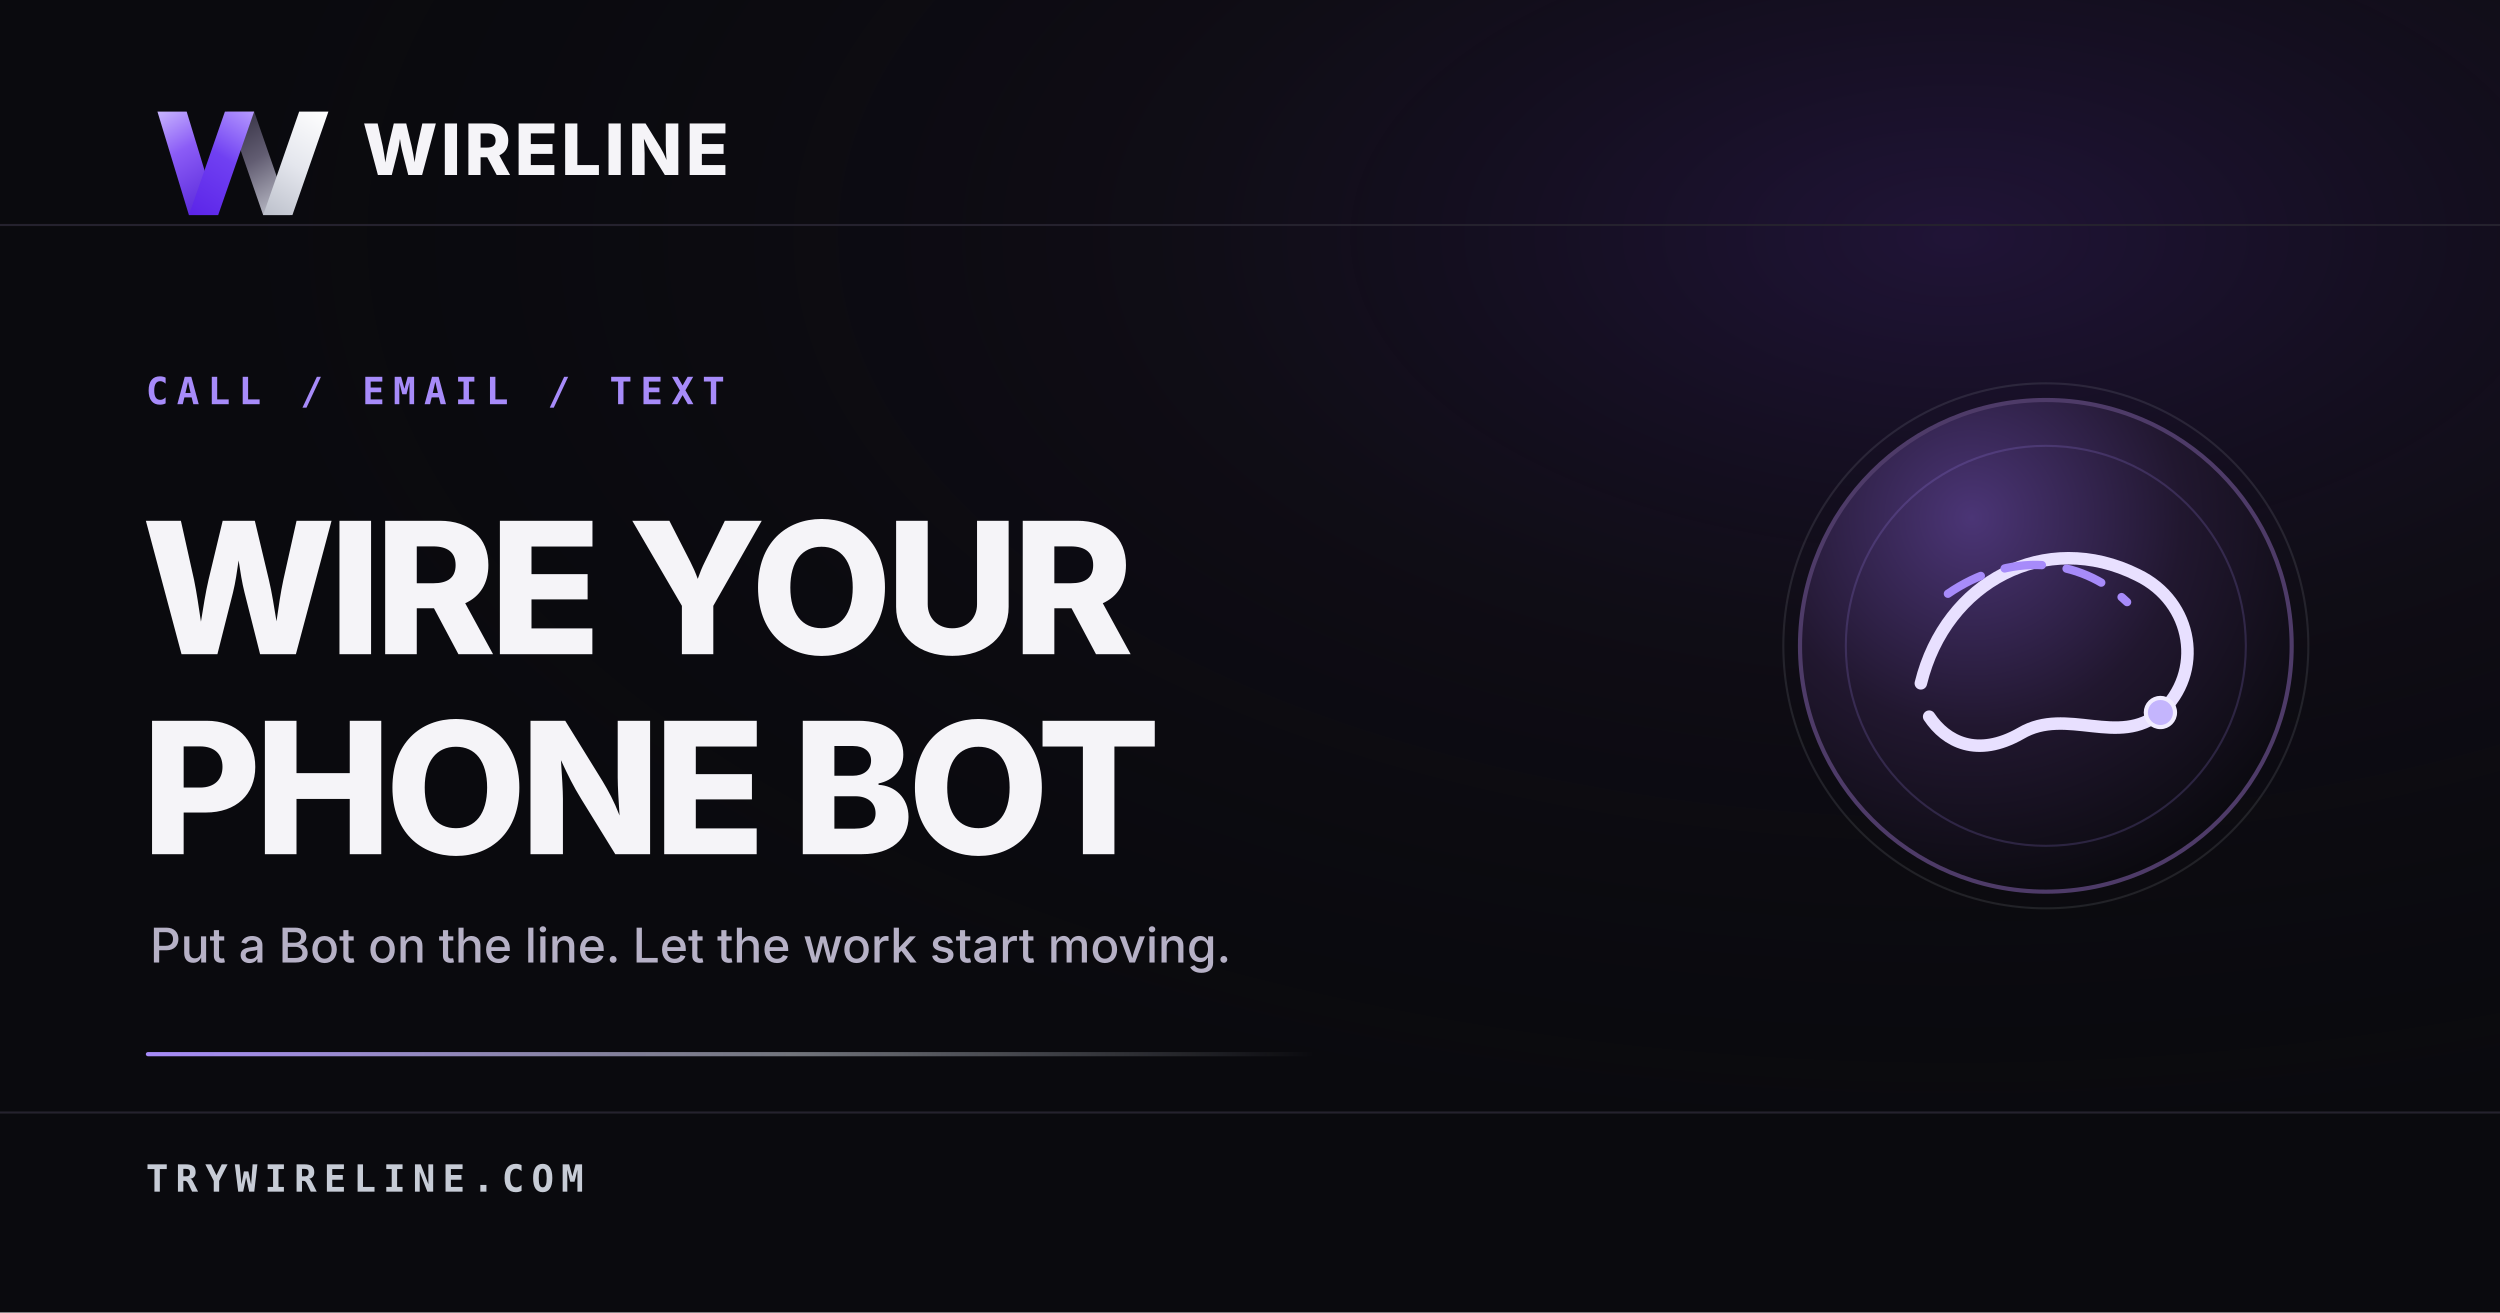
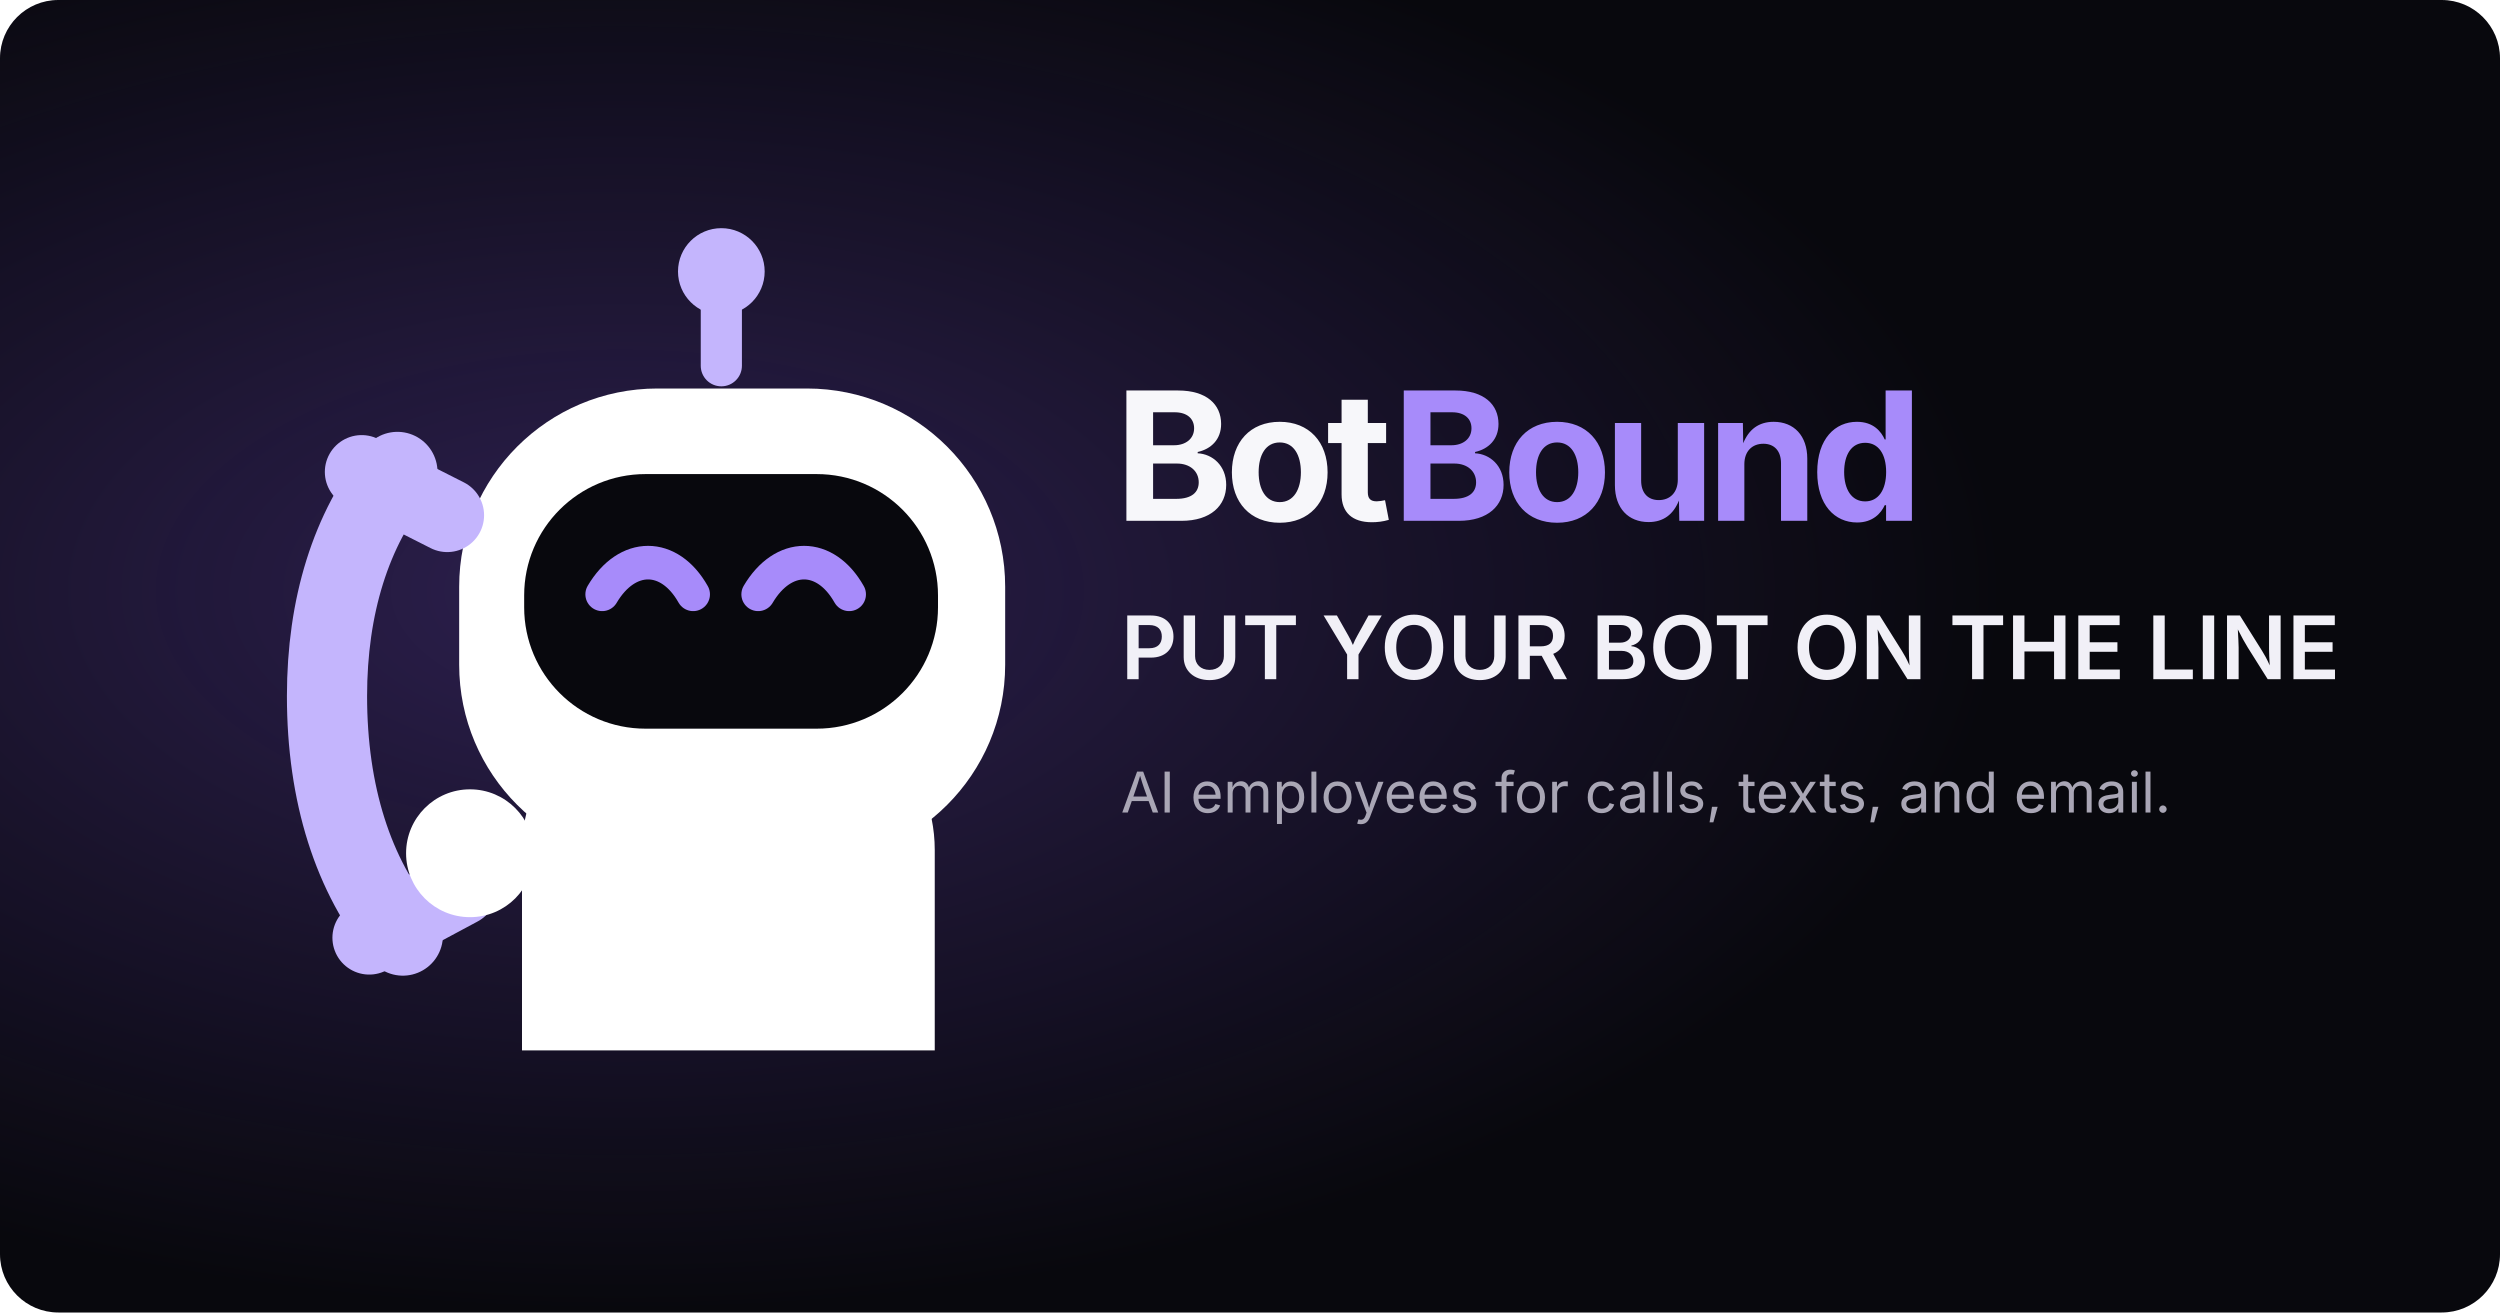
- <svg xmlns="http://www.w3.org/2000/svg" viewBox="0 0 1200 630" width="1200" height="630" role="img" aria-labelledby="title desc">
+ <svg xmlns="http://www.w3.org/2000/svg" viewBox="0 0 1200 630" role="img" aria-labelledby="title desc">
  <defs>
-     <radialGradient id="bg-glow" cx="78%" cy="18%" r="72%">
-       <stop offset="0" stop-color="#4A2687" stop-opacity="0.34" />
-       <stop offset="0.44" stop-color="#21162F" stop-opacity="0.22" />
-       <stop offset="1" stop-color="#0A0A0E" stop-opacity="0" />
+     <linearGradient id="bg" x1="0" y1="0" x2="1200" y2="630">
+       <stop stop-color="#08080D" />
+       <stop offset=".6" stop-color="#10101A" />
+       <stop offset="1" stop-color="#1A1230" />
+     </linearGradient>
+     <radialGradient id="g" cx="25%" cy="45%" r="55%">
+       <stop stop-color="#8B5CF6" stop-opacity=".28" />
+       <stop offset="1" stop-color="#8B5CF6" stop-opacity="0" />
    </radialGradient>
-     <linearGradient id="purple-down" x1="14" y1="14" x2="68" y2="106" gradientUnits="userSpaceOnUse">
-       <stop offset="0" stop-color="#C8B5FF" />
-       <stop offset="0.38" stop-color="#8B5CF6" />
-       <stop offset="1" stop-color="#5221D6" />
+     <linearGradient id="shell" x1="180" y1="120" x2="390" y2="470">
+       <stop stop-color="#fff" />
+       <stop offset=".55" stop-color="#EEE9FF" />
+       <stop offset="1" stop-color="#B8A2FF" />
    </linearGradient>
-     <linearGradient id="purple-up" x1="42" y1="106" x2="100" y2="14" gradientUnits="userSpaceOnUse">
-       <stop offset="0" stop-color="#5B24E8" />
-       <stop offset="0.55" stop-color="#7040F2" />
-       <stop offset="1" stop-color="#B69AFF" />
-     </linearGradient>
-     <linearGradient id="fold" x1="76" y1="14" x2="132" y2="106" gradientUnits="userSpaceOnUse">
-       <stop offset="0" stop-color="#2F2B3D" />
-       <stop offset="0.46" stop-color="#625D72" />
-       <stop offset="1" stop-color="#C8CAD4" />
-     </linearGradient>
-     <linearGradient id="silver" x1="108" y1="106" x2="166" y2="14" gradientUnits="userSpaceOnUse">
-       <stop offset="0" stop-color="#BCC0CB" />
-       <stop offset="0.48" stop-color="#E4E6ED" />
-       <stop offset="1" stop-color="#FFFFFF" />
-     </linearGradient>
-     <radialGradient id="signal-core" cx="35%" cy="24%" r="82%">
-       <stop offset="0" stop-color="#4B3576" />
-       <stop offset="0.52" stop-color="#21172F" />
-       <stop offset="1" stop-color="#09090D" />
-     </radialGradient>
-     <linearGradient id="rule" x1="0" y1="0" x2="1" y2="0">
-       <stop offset="0" stop-color="#A78BFA" />
-       <stop offset="0.55" stop-color="#C7CCD6" stop-opacity="0.55" />
-       <stop offset="1" stop-color="#C7CCD6" stop-opacity="0" />
+     <linearGradient id="p" x1="100" y1="160" x2="220" y2="430">
+       <stop stop-color="#C4B5FD" />
+       <stop offset=".45" stop-color="#8B5CF6" />
+       <stop offset="1" stop-color="#6D3DEB" />
    </linearGradient>
  </defs>
-   <rect width="1200" height="630" fill="#0A0A0E" />
-   <rect width="1200" height="630" fill="url(#bg-glow)" />
-   <path d="M0 108H1200M0 534H1200" stroke="#25222E" stroke-width="1" />
-   <g transform="translate(68 46) scale(0.54)">
-     <path d="M76 14H100L132 106H108Z" fill="url(#fold)" />
-     <path d="M14 14H40L68 106H42Z" fill="url(#purple-down)" />
-     <path d="M42 106H68L100 14H74Z" fill="url(#purple-up)" />
-     <path d="M108 106H134L166 14H140Z" fill="url(#silver)" />
+   <rect width="1200" height="630" rx="28" fill="url(#bg)" />
+   <rect width="1200" height="630" rx="28" fill="url(#g)" />
+   <g transform="translate(80 70) scale(.52)">
+     <rect x="493" y="128" width="38" height="94" rx="19" fill="url(#p)" />
+     <circle cx="512" cy="116" r="40" fill="url(#p)" />
+     <path d="M328 650c0-79 64-143 143-143h95c79 0 143 64 143 143v185H328V650Z" fill="url(#shell)" />
+     <rect x="270" y="224" width="504" height="438" rx="183" fill="url(#shell)" />
+     <rect x="330" y="303" width="382" height="235" rx="112" fill="#08080D" />
+     <path d="M402 414c23-39 62-39 84 0M546 414c23-39 62-39 84 0" fill="none" stroke="#A78BFA" stroke-width="31" stroke-linecap="round" />
+     <path d="M213 301c-43 53-65 124-65 207 0 90 24 166 70 221" fill="none" stroke="url(#p)" stroke-width="74" stroke-linecap="round" />
+     <path d="M180 301l79 40M187 731l84-45" fill="none" stroke="url(#p)" stroke-width="68" stroke-linecap="round" />
+     <circle cx="280" cy="653" r="59" fill="url(#shell)" />
  </g>
-   <text x="174" y="84" font-family="Inter Tight, Inter, system-ui, sans-serif" font-size="34" font-weight="800" letter-spacing="1.6" fill="#F5F4F8">WIRELINE</text>
-   <text x="70" y="194" font-family="IBM Plex Mono, ui-monospace, monospace" font-size="18" font-weight="700" letter-spacing="4" fill="#A78BFA">CALL / EMAIL / TEXT</text>
-   <text x="68" y="314" font-family="Inter Tight, Inter, system-ui, sans-serif" font-size="88" font-weight="800" letter-spacing="-3.2" fill="#F5F4F8">WIRE YOUR</text>
-   <text x="68" y="410" font-family="Inter Tight, Inter, system-ui, sans-serif" font-size="88" font-weight="800" letter-spacing="-3.2" fill="#F5F4F8">PHONE BOT</text>
-   <text x="72" y="462" font-family="Inter, system-ui, sans-serif" font-size="23" font-weight="500" fill="#B6B1C6">Put a Bot on the line. Let the work start moving.</text>
-   <rect x="70" y="505" width="560" height="2" rx="1" fill="url(#rule)" />
-   <text x="70" y="572" font-family="IBM Plex Mono, ui-monospace, monospace" font-size="18" font-weight="700" letter-spacing="3.4" fill="#C7CCD6">TRYWIRELINE.COM</text>
-   <g transform="translate(850 178)">
-     <circle cx="132" cy="132" r="118" fill="url(#signal-core)" stroke="#4E3B68" stroke-width="2" />
-     <circle cx="132" cy="132" r="96" fill="none" stroke="#A78BFA" stroke-opacity="0.18" stroke-width="1" />
-     <path d="M72 150C84 101 132 76 176 98C203 111 208 145 187 164C167 181 142 161 120 174C99 186 84 178 76 166" fill="none" stroke="#E8E0FF" stroke-width="6" stroke-linecap="round" stroke-linejoin="round" />
-     <path d="M85 107C114 87 148 89 171 111" fill="none" stroke="#A78BFA" stroke-width="4" stroke-linecap="round" stroke-dasharray="18 12" />
-     <circle cx="187" cy="164" r="7" fill="#C4B5FD" stroke="#F1ECFF" stroke-width="2" />
-     <circle cx="132" cy="132" r="126" fill="none" stroke="#C7CCD6" stroke-opacity="0.12" stroke-width="1" />
-   </g>
+   <text x="535" y="250" fill="#F7F7FA" font-family="Inter,Arial,sans-serif" font-size="86" font-weight="700" letter-spacing="-4">Bot<tspan fill="#A78BFA">Bound</tspan>
+   </text>
+   <text x="538" y="326" fill="#F1F0F7" font-family="Inter,Arial,sans-serif" font-size="42" font-weight="600">PUT YOUR BOT ON THE LINE</text>
+   <text x="538" y="390" fill="#A9A6B5" font-family="Inter,Arial,sans-serif" font-size="27">AI employees for calls, texts, and email.</text>
</svg>
